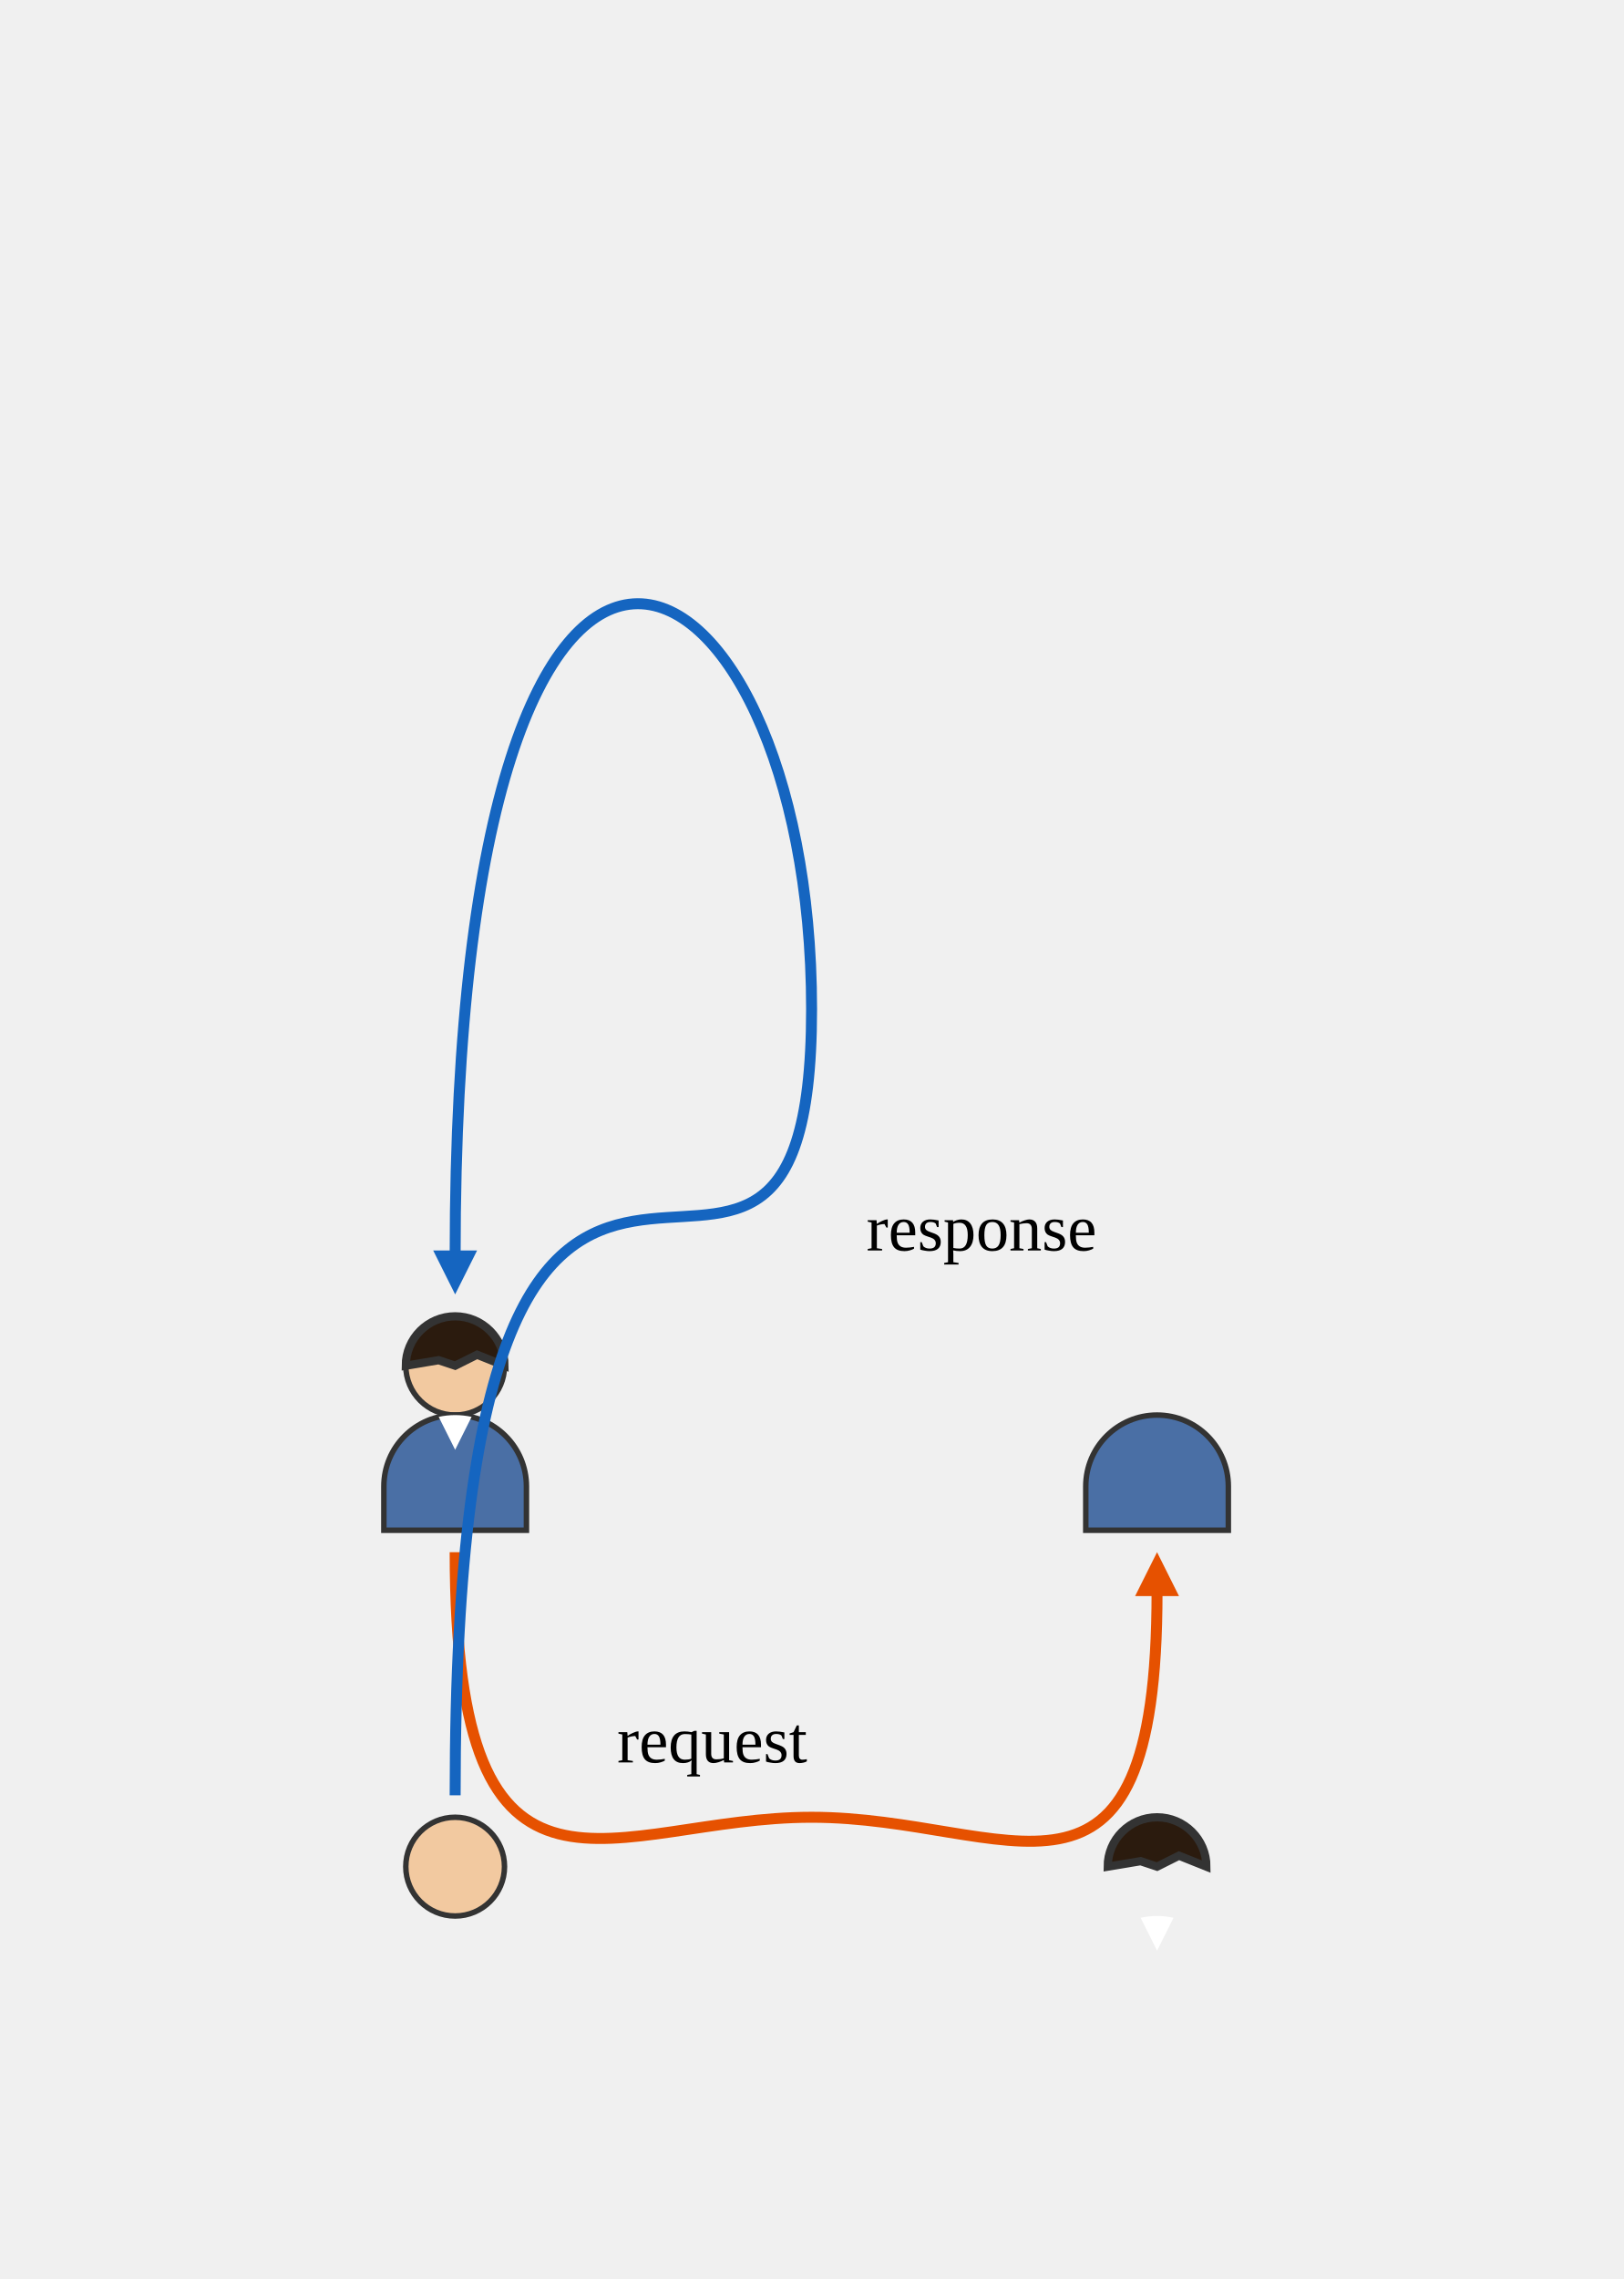
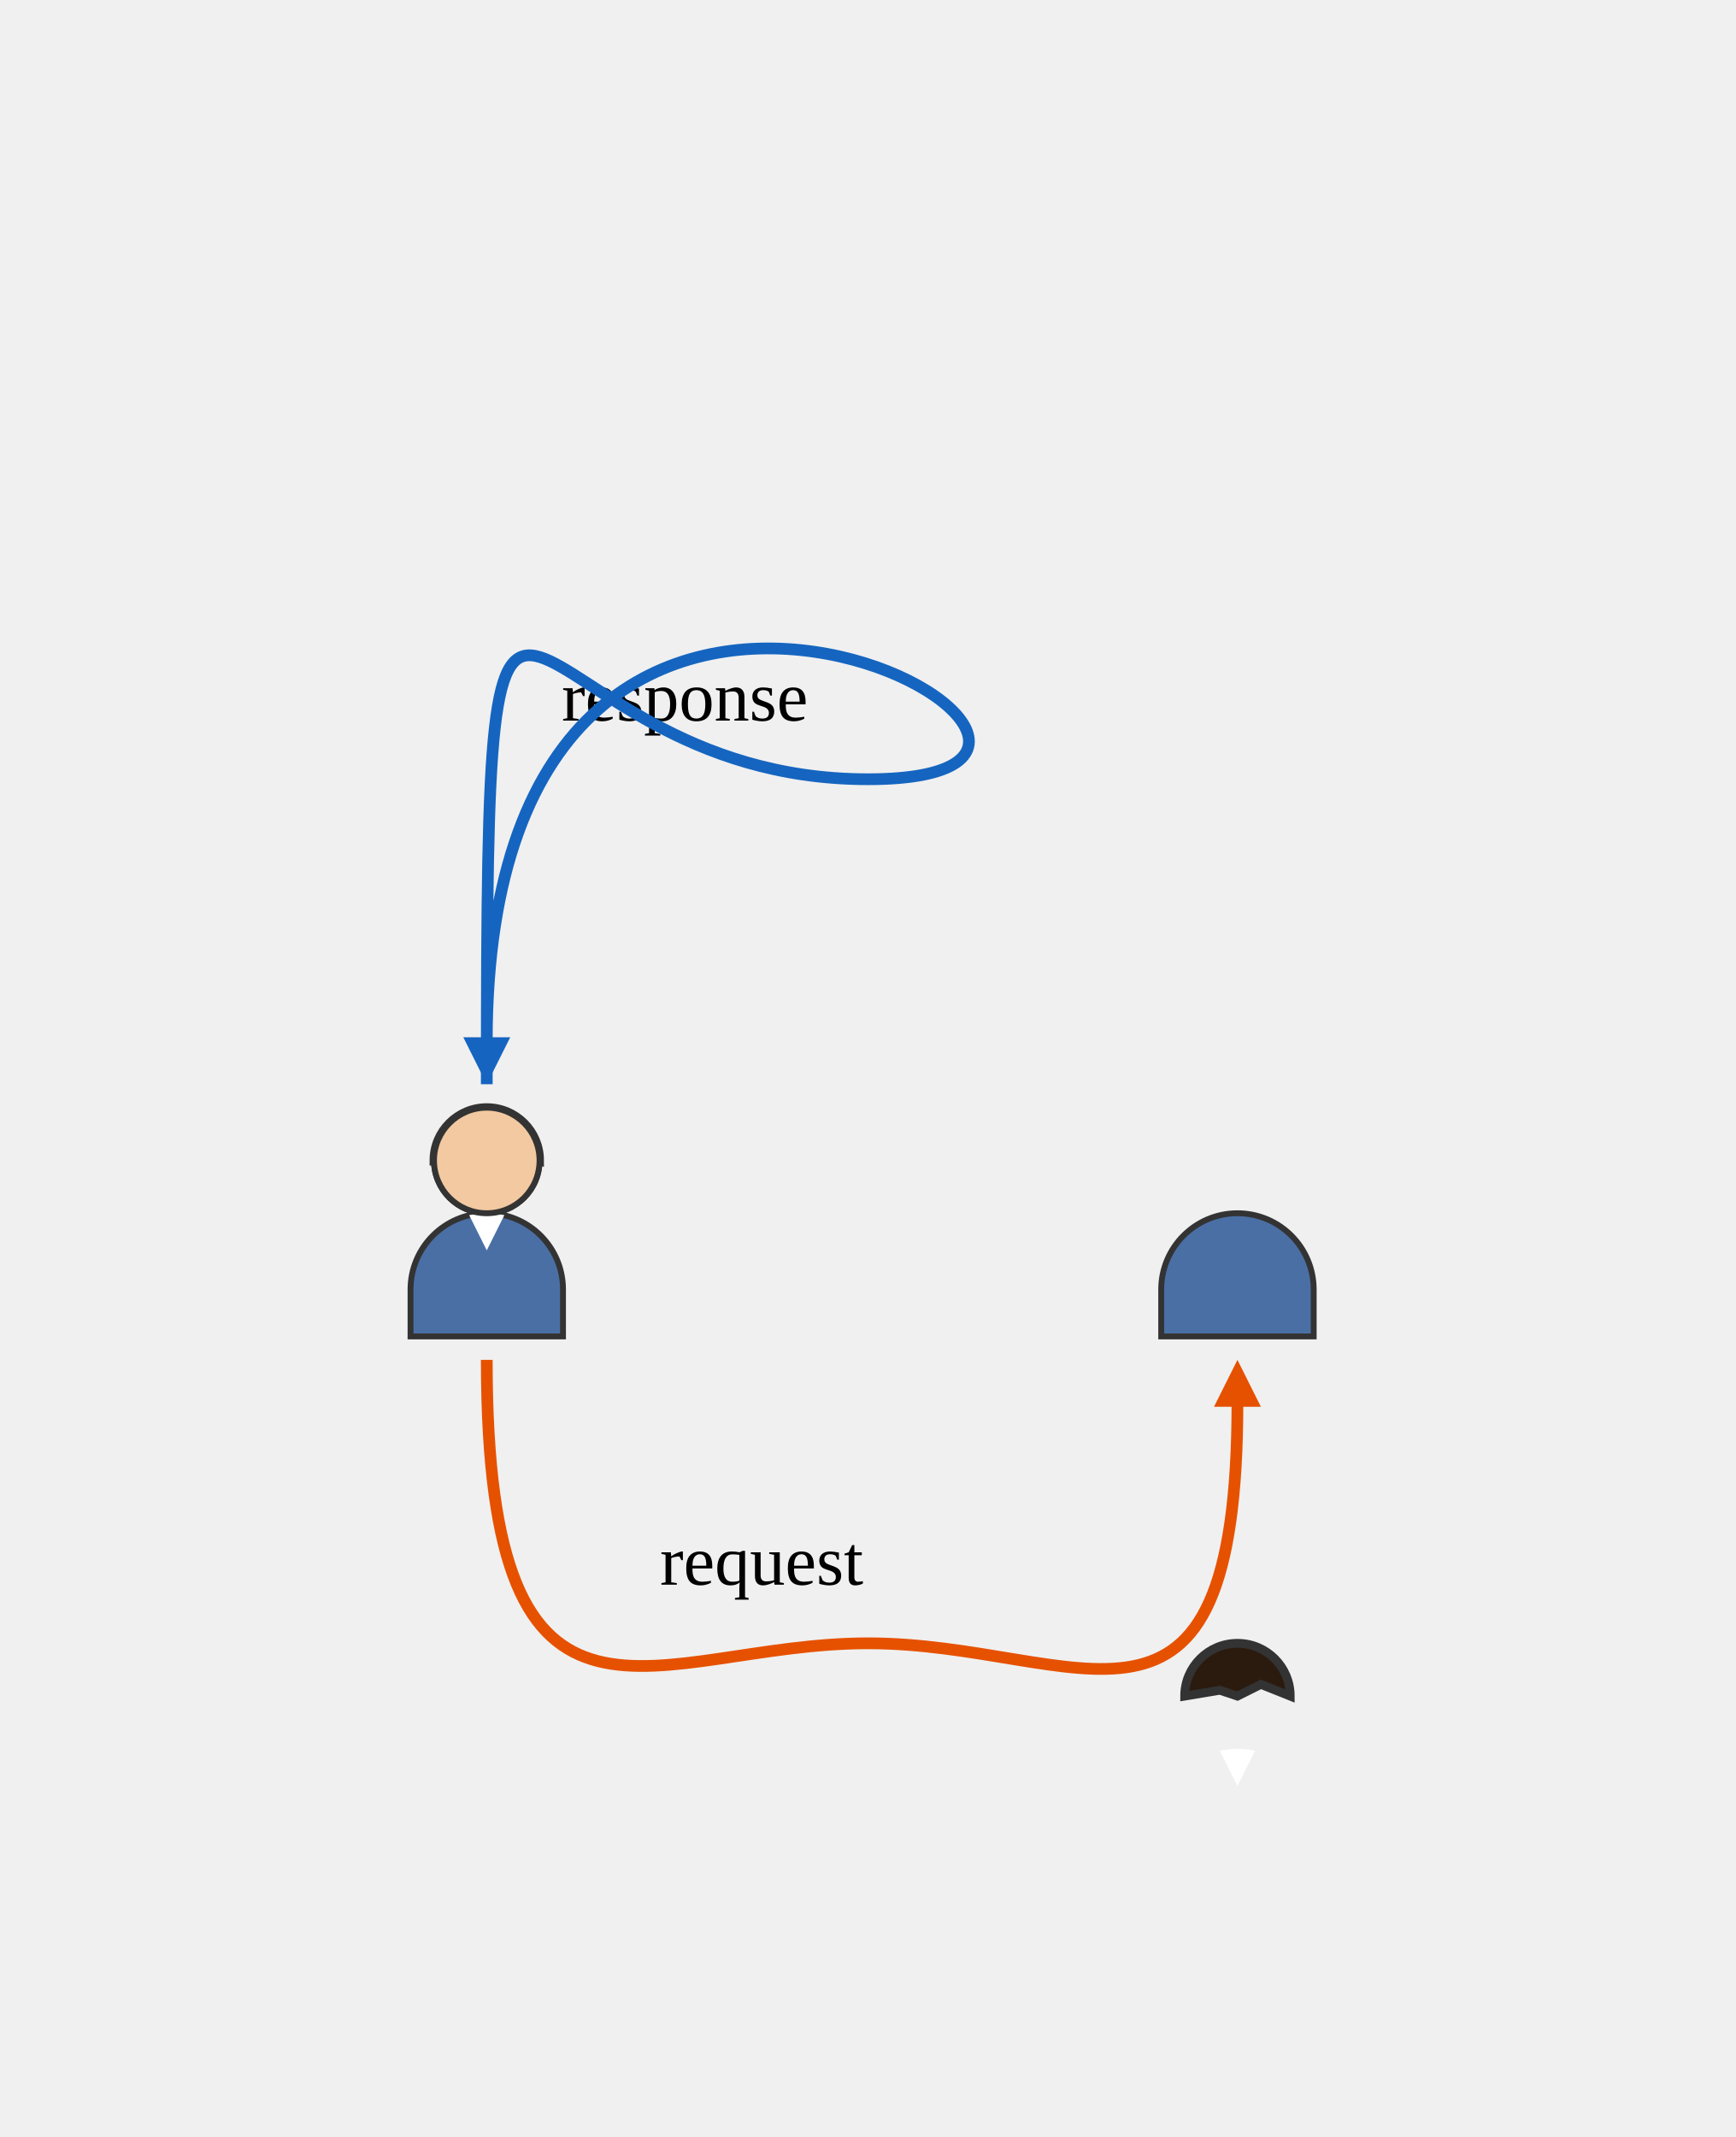
- <svg xmlns="http://www.w3.org/2000/svg" viewBox="-60 -213.974 296 415.477">
+ <svg xmlns="http://www.w3.org/2000/svg" viewBox="-60 -162.861 296 364.364">
  <style>
    :root {
+     --background-light: #ffffff;
+     --status-success: #4caf50;
+     --status-warning: #ff9800;
+     --background-2: #f5f5f5;
+     --text-3: #999999;
+     --secondary-3: #ffe0b2;
+     --status-error: #f44336;
+     --text-dark: #1a1a1a;
+     --background-3: #eeeeee;
+     --accent-1: #2196f3;
+     --foreground-1: #333333;
+     --text-light: #ffffff;
    --foreground-dark: #1a1a1a;
-     --background-3: #eeeeee;
+     --accent-2: #e3f2fd;
+     --background-dark: #333333;
+     --accent-3: #bbdefb;
+     --accent-dark: #1565c0;
    --foreground-3: #999999;
+     --text-2: #666666;
+     --secondary-1: #ff9800;
+     --secondary-2: #fff3e0;
    --foreground-2: #666666;
    --foreground-light: #e0e0e0;
-     --text-2: #666666;
-     --foreground-1: #333333;
-     --background-light: #ffffff;
-     --accent-3: #bbdefb;
-     --secondary-3: #ffe0b2;
-     --accent-1: #2196f3;
-     --status-success: #4caf50;
-     --status-error: #f44336;
+     --text-1: #333333;
+     --background-1: #ffffff;
+     --accent-light: #e3f2fd;
    --secondary-light: #fff3e0;
-     --background-dark: #333333;
-     --background-2: #f5f5f5;
-     --text-3: #999999;
-     --text-light: #ffffff;
-     --background-1: #ffffff;
-     --accent-2: #e3f2fd;
-     --accent-light: #e3f2fd;
-     --accent-dark: #1565c0;
-     --text-dark: #1a1a1a;
-     --secondary-1: #ff9800;
-     --secondary-2: #fff3e0;
-     --status-warning: #ff9800;
    --secondary-dark: #e65100;
-     --text-1: #333333;
  }

  </style>
  <defs>
    <marker id="ai-arrow" viewBox="0 0 10 10" refX="1" refY="5" markerWidth="4" markerHeight="4" markerUnits="strokeWidth" orient="auto">
      <path d="M0,0 L10,5 L0,10 Z" fill="context-stroke" />
    </marker>
  </defs>
  <g id="alice" class="ai-container">
    <g class="ai-container">
      <g id="alice_head_stack" class="ai-container">
        <circle id="alice_head" class="ai-shape ai-circle" cx="23" cy="35" r="9" fill="#f2c9a0" stroke="#333" stroke-width="1" />
        <path id="alice_hair" class="ai-shape ai-path" d="M14.00 35.00 A9.00 9.00 0 0 1 32.00 35.00 L32.00 35.00 L27.00 33.00 L23.00 35.00 L20.00 34.00 L14.00 35.00 Z" fill="#2b1b0e" stroke="#333333" stroke-width="1.5" />
      </g>
      <path id="alice_torso" class="ai-shape ai-path" d="M10.00 57.00 A13.00 13.00 0 0 1 36.00 57.00 L36.00 65.00 L10.00 65.00 Z" fill="#4a6fa5" stroke="#333" stroke-width="1" />
      <path id="alice_collar" class="ai-shape ai-path" d="M20.00 44.33 A14.00 14.00 0 0 1 26.00 44.33 L23.00 50.33 Z" fill="#ffffff" stroke="none" stroke-width="1.5" />
    </g>
  </g>
  <g id="bob" class="ai-container">
    <g class="ai-container">
      <g id="bob_head_stack" class="ai-container">
-         <circle id="bob_head" class="ai-shape ai-circle" cx="23" cy="126.325" r="9" fill="#f2c9a0" stroke="#333" stroke-width="1" />
+         <circle id="bob_head" class="ai-shape ai-circle" cx="23" cy="35" r="9" fill="#f2c9a0" stroke="#333" stroke-width="1" />
        <path id="bob_hair" class="ai-shape ai-path" d="M142.00 126.33 A9.00 9.00 0 0 1 160.00 126.33 L160.00 126.33 L155.00 124.33 L151.00 126.33 L148.00 125.33 L142.00 126.33 Z" fill="#2b1b0e" stroke="#333333" stroke-width="1.5" />
      </g>
      <path id="bob_torso" class="ai-shape ai-path" d="M138.00 57.00 A13.00 13.00 0 0 1 164.00 57.00 L164.00 65.00 L138.00 65.00 Z" fill="#4a6fa5" stroke="#333" stroke-width="1" />
      <path id="bob_collar" class="ai-shape ai-path" d="M148.00 135.65 A14.00 14.00 0 0 1 154.00 135.65 L151.00 141.65 Z" fill="#ffffff" stroke="none" stroke-width="1.5" />
    </g>
  </g>
  <circle id="bottom_via" class="ai-shape ai-circle" cx="88" cy="117.325" r="0.5" fill="none" stroke="none" stroke-width="1.5" />
  <circle id="top_via" class="ai-shape ai-circle" cx="88" cy="-30" r="0.5" fill="none" stroke="none" stroke-width="1.5" />
  <text class="ai-label" x="69.874" y="107.325" text-anchor="middle">request</text>
-   <text class="ai-label" x="98" y="13.993" text-anchor="start">response</text>
+   <text class="ai-label" x="56.785" y="-40" text-anchor="middle">response</text>
  <path class="ai-connection" d="M23 69 C23 141.503 51.748 117.325 88 117.325 S151 141.503 151 76.2" fill="none" stroke="#e65100" stroke-width="2" marker-end="url(#ai-arrow)" />
-   <path class="ai-connection" d="M23 113.325 C23 -62.648 88 57.987 88 -30 S23 -153.974 23 14.8" fill="none" stroke="#1565c0" stroke-width="2" marker-end="url(#ai-arrow)" />
+   <path class="ai-connection" d="M23 22 C23 -102.861 25.57 -30 88 -30 S23 -102.861 23 14.8" fill="none" stroke="#1565c0" stroke-width="2" marker-end="url(#ai-arrow)" />
</svg>
